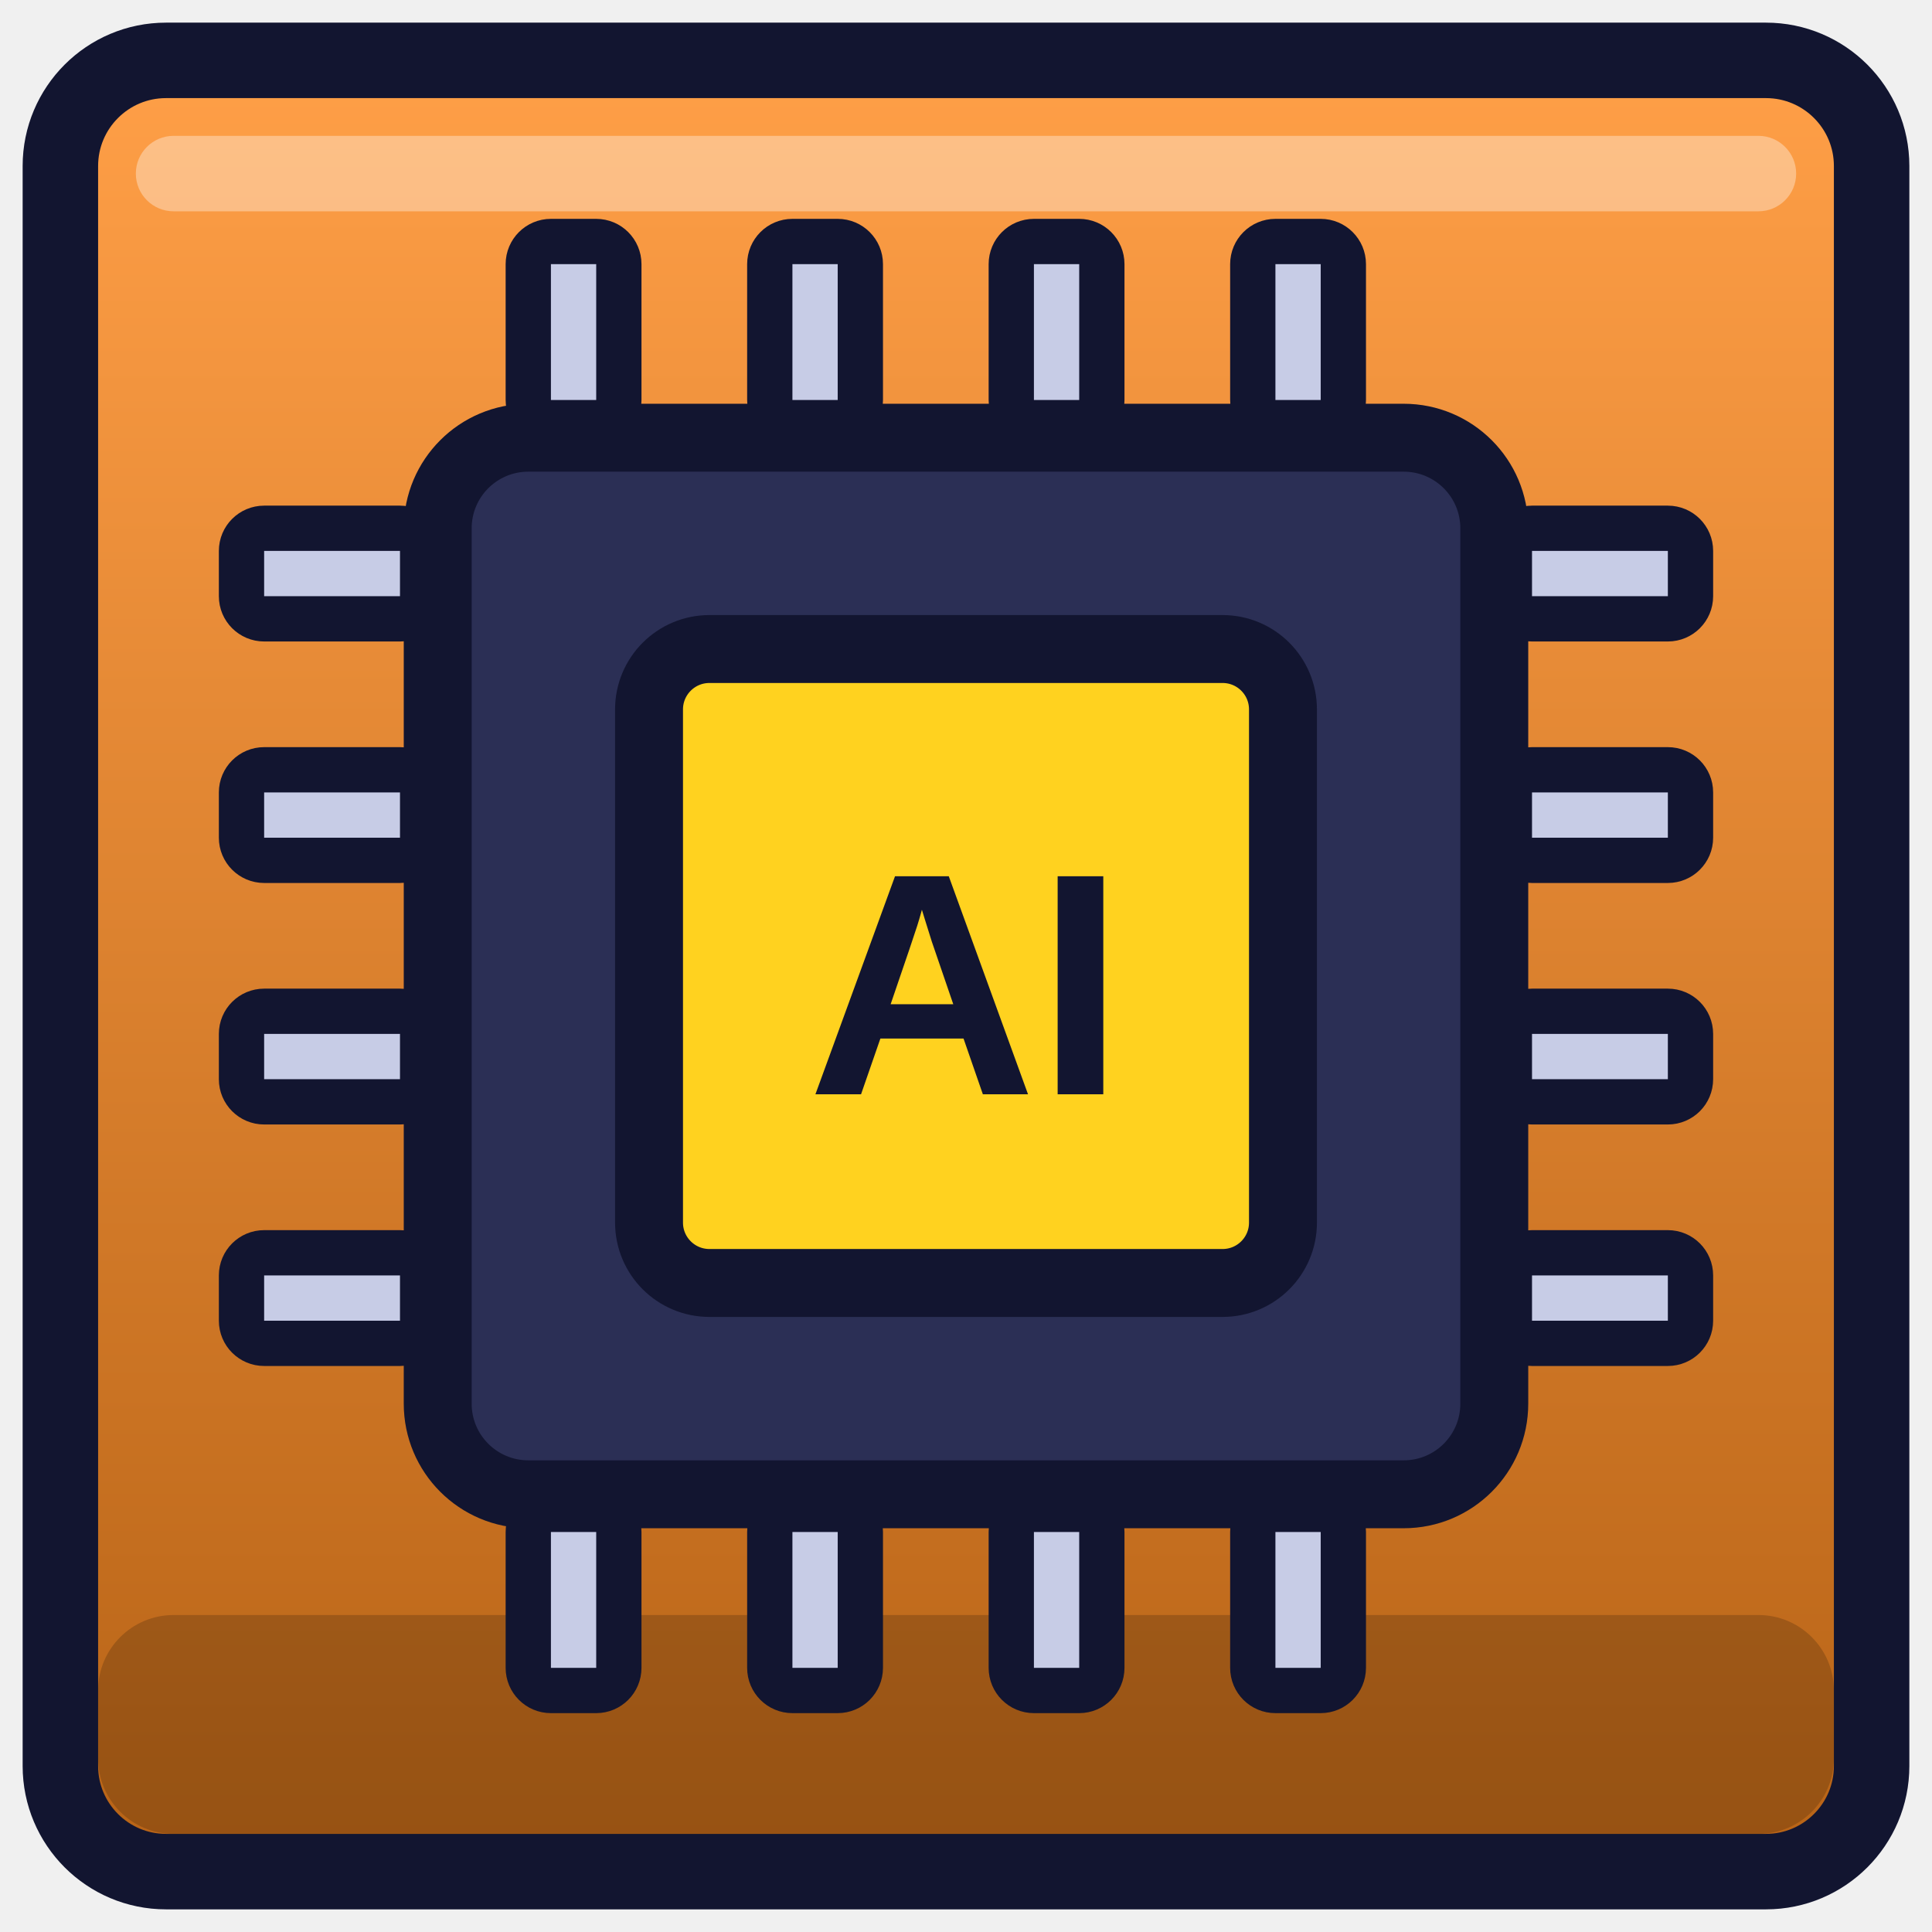
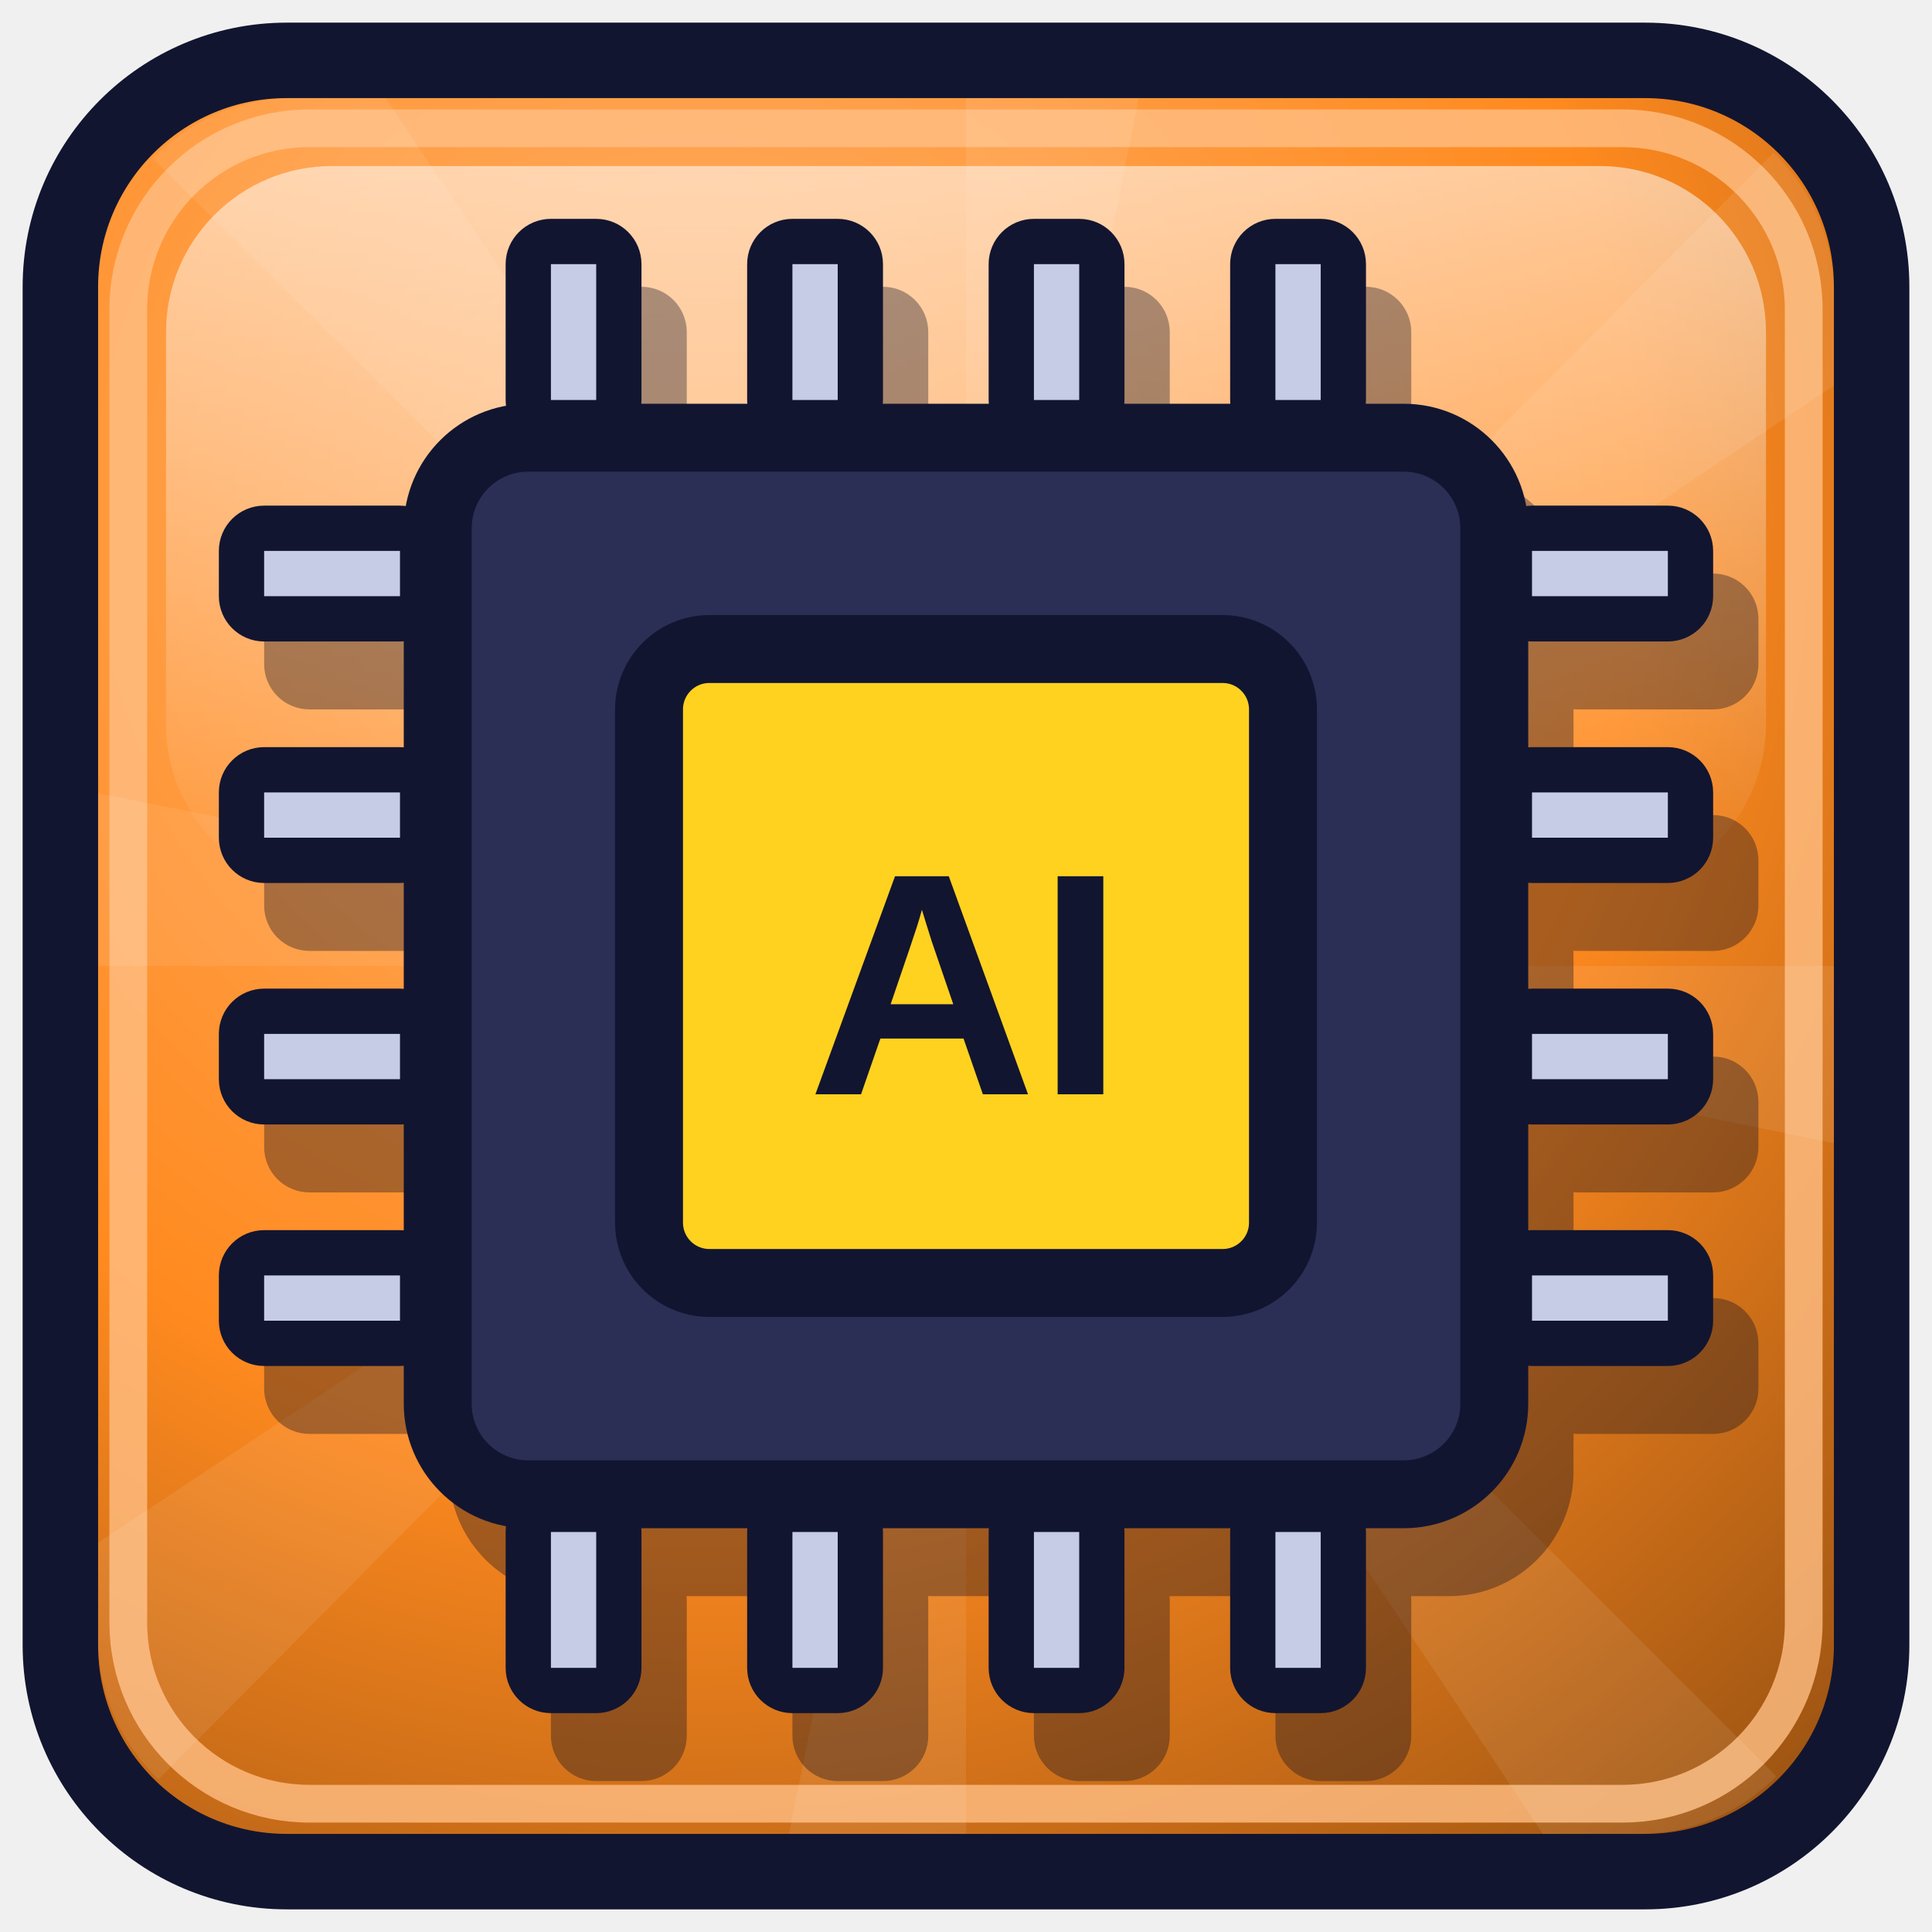
<svg xmlns="http://www.w3.org/2000/svg" width="256" height="256" viewBox="0 0 256 256">
  <defs>
-     <linearGradient id="g" x1="0" y1="0" x2="0" y2="1">
-       <stop offset="0" stop-color="#FF9F47" />
-       <stop offset="1" stop-color="#B76316" />
+     <radialGradient id="g" cx="0.35" cy="0.25" r="0.95">
+       <stop offset="0" stop-color="#FFB26D" />
+       <stop offset="0.55" stop-color="#FF8A1F" />
+       <stop offset="1" stop-color="#995212" />
+     </radialGradient>
+     <linearGradient id="gl" x1="0" y1="0" x2="0" y2="1">
+       <stop offset="0" stop-color="#FFFFFF" stop-opacity="0.55" />
+       <stop offset="1" stop-color="#FFFFFF" stop-opacity="0" />
    </linearGradient>
  </defs>
-   <rect x="8" y="8" width="240" height="240" rx="14" fill="url(#g)" stroke="#121530" stroke-width="10" />
-   <rect x="18" y="18" width="220" height="10" rx="5" fill="#FFFFFF" fill-opacity="0.35" />
-   <rect x="13" y="214" width="230" height="29" rx="10" fill="#000000" fill-opacity="0.18" />
+   <rect x="8" y="8" width="240" height="240" rx="30" fill="url(#g)" stroke="#121530" stroke-width="10" />
+   <rect x="17" y="17" width="222" height="222" rx="24" fill="none" stroke="#FFBE83" stroke-width="5" stroke-opacity="0.8" />
+   <defs>
+     <clipPath id="rc">
+       <rect x="13" y="13" width="230" height="230" rx="26" />
+     </clipPath>
+   </defs>
+   <g clip-path="url(#rc)">
+     <path d="M128 128 L328 128 L324 168 Z" fill="#FFFFFF" fill-opacity="0.08" />
+     <path d="M128 128 L269 269 L239 295 Z" fill="#FFFFFF" fill-opacity="0.08" />
+     <path d="M128 128 L128 328 L88 324 Z" fill="#FFFFFF" fill-opacity="0.08" />
+     <path d="M128 128 L-13 270 L-39 239 Z" fill="#FFFFFF" fill-opacity="0.08" />
+     <path d="M128 128 L-72 128 L-68 89 Z" fill="#FFFFFF" fill-opacity="0.08" />
+     <path d="M128 128 L-14 -13 L17 -38 Z" fill="#FFFFFF" fill-opacity="0.08" />
+     <path d="M128 128 L128 -72 L167 -68 Z" fill="#FFFFFF" fill-opacity="0.08" />
+     <path d="M128 128 L269 -14 L294 17 Z" fill="#FFFFFF" fill-opacity="0.08" />
+   </g>
+   <rect x="22" y="22" width="212" height="96" rx="22" fill="url(#gl)" />
+   <defs>
+     <clipPath id="c">
+       <rect x="13" y="13" width="230" height="230" rx="26" />
+     </clipPath>
+   </defs>
+   <g clip-path="url(#c)">
+     <g transform="translate(6,9)" opacity="0.35">
+       <rect x="58" y="58" width="140" height="140" rx="12" fill="#0A0C20" stroke="#0A0C20" stroke-width="9" stroke-linejoin="round" />
+       <rect x="86" y="86" width="84" height="84" rx="8" fill="#0A0C20" stroke="#0A0C20" stroke-width="9" stroke-linejoin="round" />
+       <text x="128" y="145" font-family="Arial Black, Arial" font-weight="900" font-size="42" text-anchor="middle" fill="#0A0C20" stroke="#0A0C20" stroke-width="8" paint-order="stroke">AI</text>
+       <rect x="70" y="32" width="12" height="24" rx="3" fill="#0A0C20" stroke="#0A0C20" stroke-width="6" stroke-linejoin="round" />
+       <rect x="70" y="200" width="12" height="24" rx="3" fill="#0A0C20" stroke="#0A0C20" stroke-width="6" stroke-linejoin="round" />
+       <rect x="32" y="70" width="24" height="12" rx="3" fill="#0A0C20" stroke="#0A0C20" stroke-width="6" stroke-linejoin="round" />
+       <rect x="200" y="70" width="24" height="12" rx="3" fill="#0A0C20" stroke="#0A0C20" stroke-width="6" stroke-linejoin="round" />
+       <rect x="102" y="32" width="12" height="24" rx="3" fill="#0A0C20" stroke="#0A0C20" stroke-width="6" stroke-linejoin="round" />
+       <rect x="102" y="200" width="12" height="24" rx="3" fill="#0A0C20" stroke="#0A0C20" stroke-width="6" stroke-linejoin="round" />
+       <rect x="32" y="102" width="24" height="12" rx="3" fill="#0A0C20" stroke="#0A0C20" stroke-width="6" stroke-linejoin="round" />
+       <rect x="200" y="102" width="24" height="12" rx="3" fill="#0A0C20" stroke="#0A0C20" stroke-width="6" stroke-linejoin="round" />
+       <rect x="134" y="32" width="12" height="24" rx="3" fill="#0A0C20" stroke="#0A0C20" stroke-width="6" stroke-linejoin="round" />
+       <rect x="134" y="200" width="12" height="24" rx="3" fill="#0A0C20" stroke="#0A0C20" stroke-width="6" stroke-linejoin="round" />
+       <rect x="32" y="134" width="24" height="12" rx="3" fill="#0A0C20" stroke="#0A0C20" stroke-width="6" stroke-linejoin="round" />
+       <rect x="200" y="134" width="24" height="12" rx="3" fill="#0A0C20" stroke="#0A0C20" stroke-width="6" stroke-linejoin="round" />
+       <rect x="166" y="32" width="12" height="24" rx="3" fill="#0A0C20" stroke="#0A0C20" stroke-width="6" stroke-linejoin="round" />
+       <rect x="166" y="200" width="12" height="24" rx="3" fill="#0A0C20" stroke="#0A0C20" stroke-width="6" stroke-linejoin="round" />
+       <rect x="32" y="166" width="24" height="12" rx="3" fill="#0A0C20" stroke="#0A0C20" stroke-width="6" stroke-linejoin="round" />
+       <rect x="200" y="166" width="24" height="12" rx="3" fill="#0A0C20" stroke="#0A0C20" stroke-width="6" stroke-linejoin="round" />
+     </g>
+   </g>
  <rect x="58" y="58" width="140" height="140" rx="12" fill="#2B2F55" stroke="#121530" stroke-width="9" stroke-linejoin="round" />
  <rect x="86" y="86" width="84" height="84" rx="8" fill="#FFD21F" stroke="#121530" stroke-width="9" stroke-linejoin="round" />
  <text x="128" y="145" font-family="Arial Black, Arial" font-weight="900" font-size="42" text-anchor="middle" fill="#121530" stroke="none" stroke-width="8" paint-order="stroke">AI</text>
  <rect x="70" y="32" width="12" height="24" rx="3" fill="#C7CCE6" stroke="#121530" stroke-width="6" stroke-linejoin="round" />
  <rect x="70" y="200" width="12" height="24" rx="3" fill="#C7CCE6" stroke="#121530" stroke-width="6" stroke-linejoin="round" />
  <rect x="32" y="70" width="24" height="12" rx="3" fill="#C7CCE6" stroke="#121530" stroke-width="6" stroke-linejoin="round" />
  <rect x="200" y="70" width="24" height="12" rx="3" fill="#C7CCE6" stroke="#121530" stroke-width="6" stroke-linejoin="round" />
  <rect x="102" y="32" width="12" height="24" rx="3" fill="#C7CCE6" stroke="#121530" stroke-width="6" stroke-linejoin="round" />
  <rect x="102" y="200" width="12" height="24" rx="3" fill="#C7CCE6" stroke="#121530" stroke-width="6" stroke-linejoin="round" />
  <rect x="32" y="102" width="24" height="12" rx="3" fill="#C7CCE6" stroke="#121530" stroke-width="6" stroke-linejoin="round" />
  <rect x="200" y="102" width="24" height="12" rx="3" fill="#C7CCE6" stroke="#121530" stroke-width="6" stroke-linejoin="round" />
  <rect x="134" y="32" width="12" height="24" rx="3" fill="#C7CCE6" stroke="#121530" stroke-width="6" stroke-linejoin="round" />
  <rect x="134" y="200" width="12" height="24" rx="3" fill="#C7CCE6" stroke="#121530" stroke-width="6" stroke-linejoin="round" />
  <rect x="32" y="134" width="24" height="12" rx="3" fill="#C7CCE6" stroke="#121530" stroke-width="6" stroke-linejoin="round" />
  <rect x="200" y="134" width="24" height="12" rx="3" fill="#C7CCE6" stroke="#121530" stroke-width="6" stroke-linejoin="round" />
  <rect x="166" y="32" width="12" height="24" rx="3" fill="#C7CCE6" stroke="#121530" stroke-width="6" stroke-linejoin="round" />
  <rect x="166" y="200" width="12" height="24" rx="3" fill="#C7CCE6" stroke="#121530" stroke-width="6" stroke-linejoin="round" />
  <rect x="32" y="166" width="24" height="12" rx="3" fill="#C7CCE6" stroke="#121530" stroke-width="6" stroke-linejoin="round" />
  <rect x="200" y="166" width="24" height="12" rx="3" fill="#C7CCE6" stroke="#121530" stroke-width="6" stroke-linejoin="round" />
</svg>
